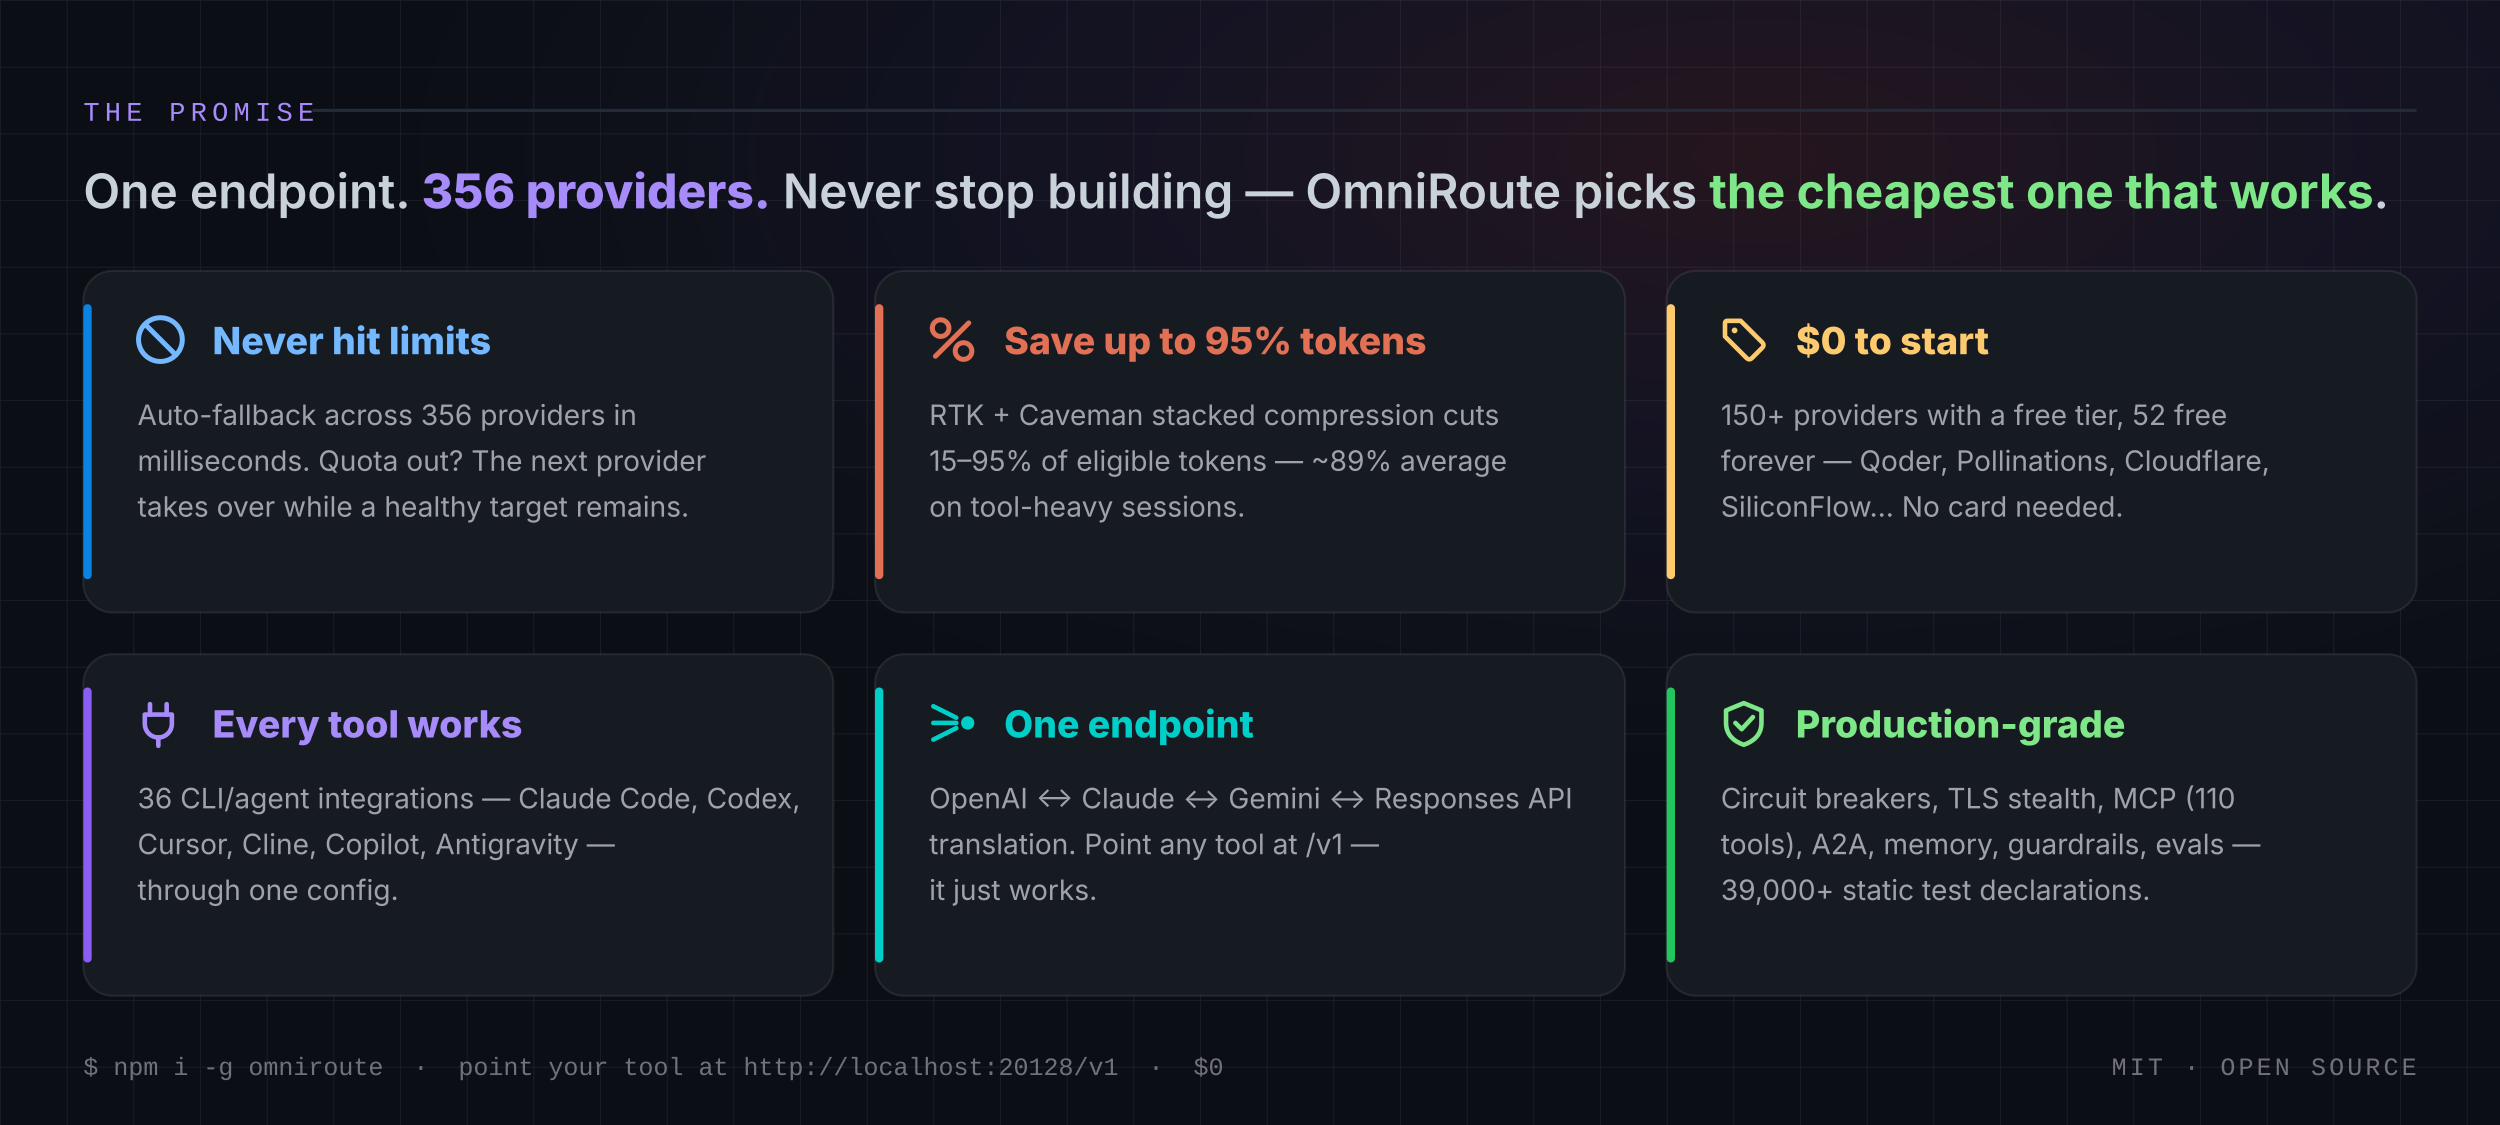
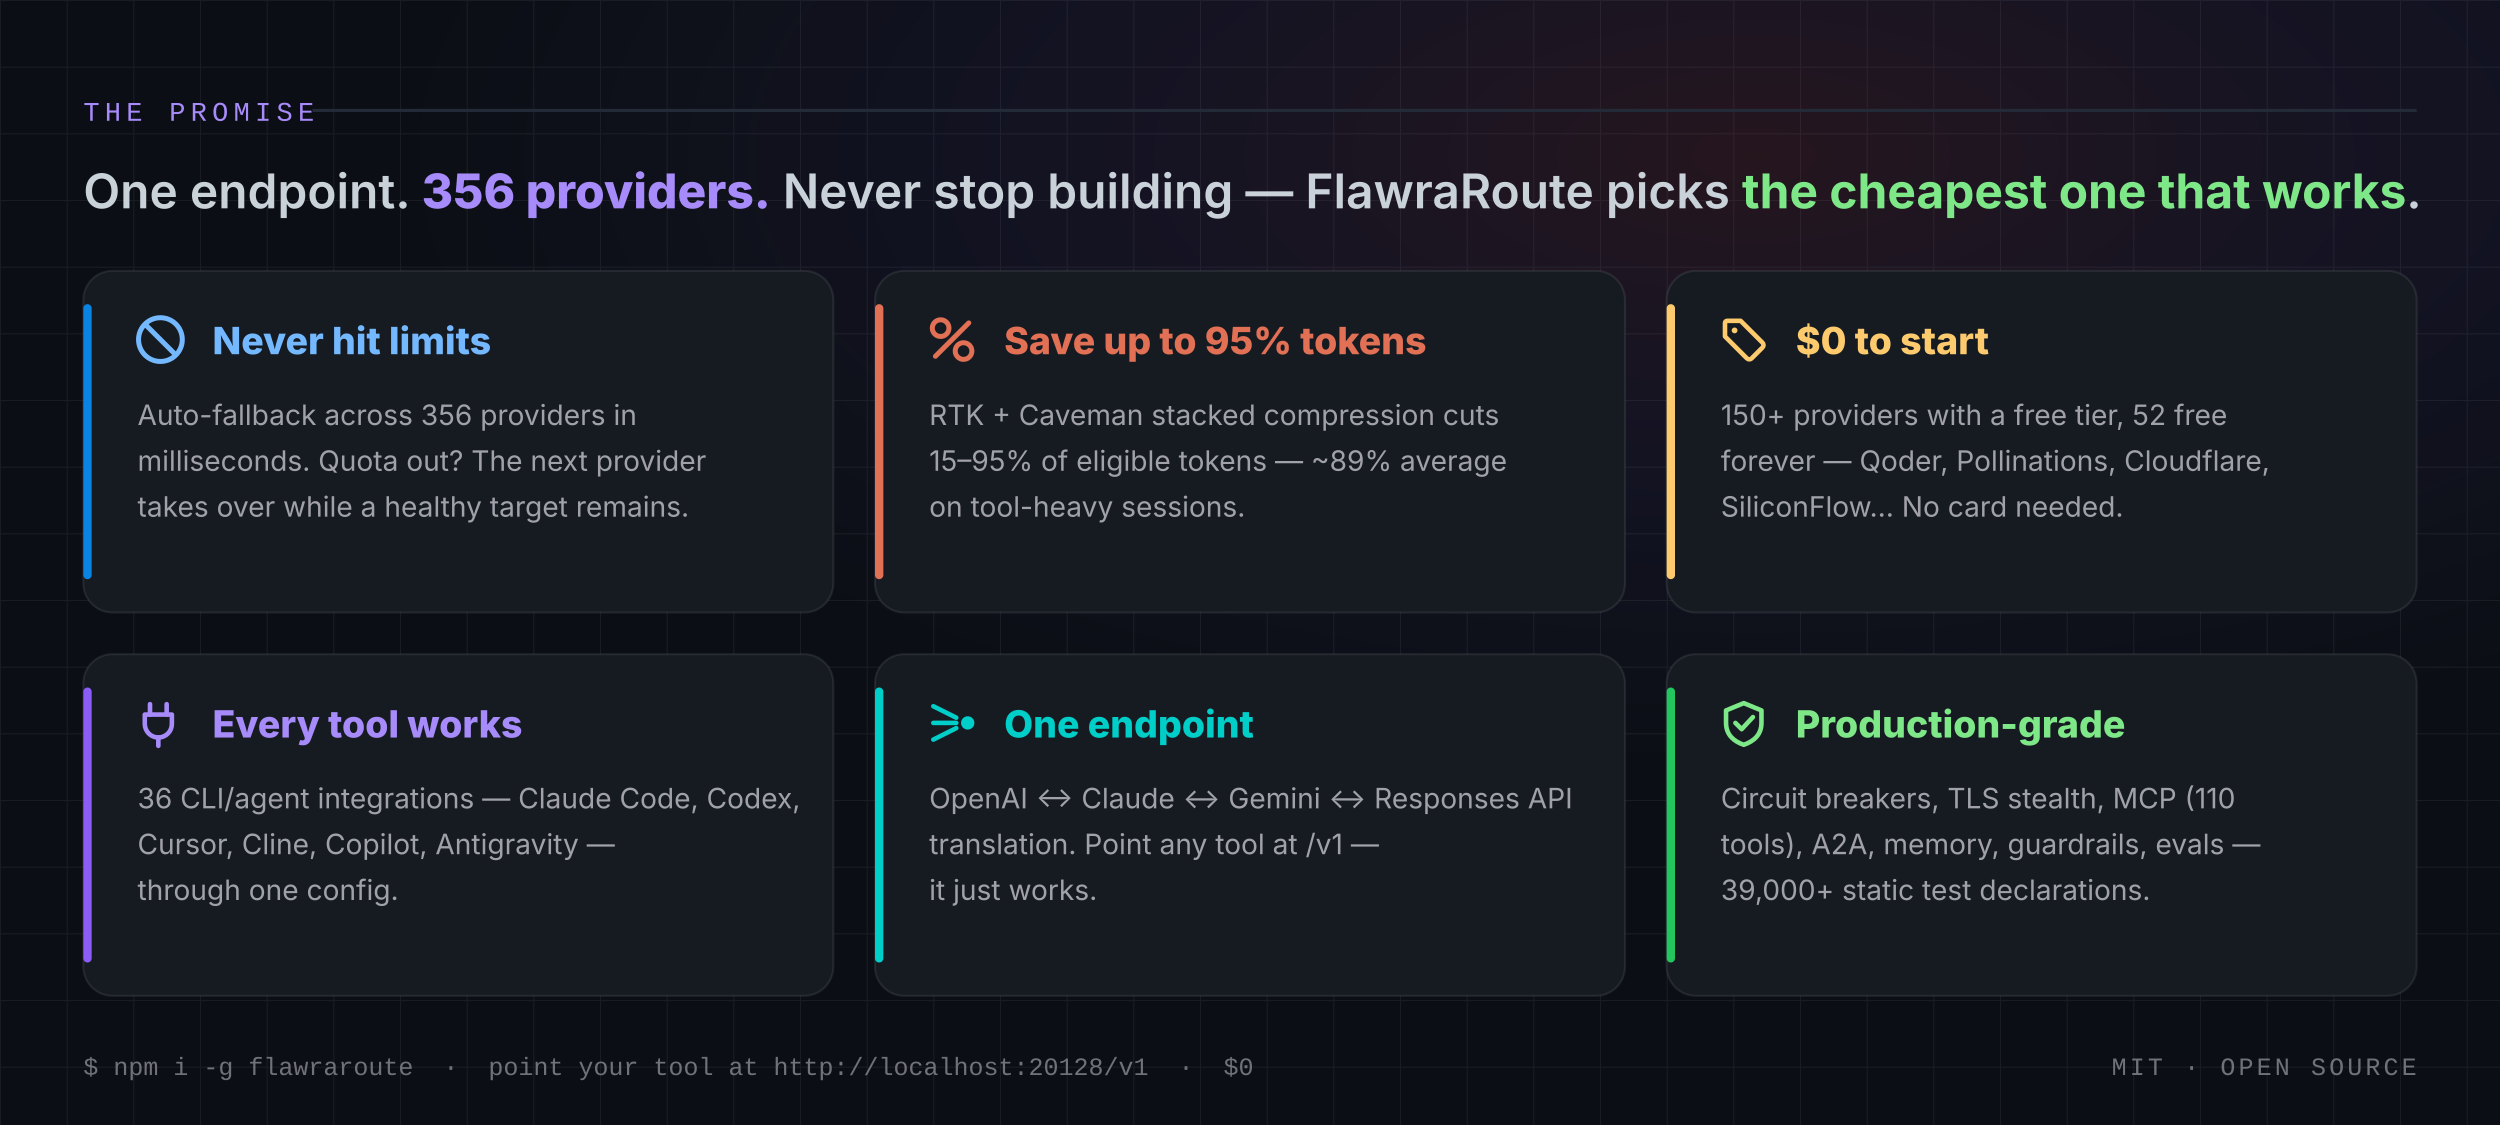
- <svg xmlns="http://www.w3.org/2000/svg" viewBox="0 0 1200 540" role="img" aria-label="The OmniRoute promise: one endpoint and 356 providers. Six pillars. Resilient fallback: automatic routing continues while another healthy target is available. Save up to 95 percent of eligible tokens: RTK plus Caveman stacked compression averages about 89 percent on tool-heavy sessions. Zero dollars to start: 150+ providers with a free tier and 52 recurring or keyless free-forever providers. Every tool works: 36 CLI and agent integration records, including Claude Code, Codex, Cursor, Cline, Copilot and Antigravity, through one config. One endpoint: OpenAI, Claude, Gemini and Responses API translation at /v1. Production controls: circuit breakers, TLS stealth, MCP with 110 tools, A2A, memory, guardrails, evals, and 39,000+ static test declarations across 5,100+ tracked test files.">
+ <svg xmlns="http://www.w3.org/2000/svg" viewBox="0 0 1200 540" role="img" aria-label="The FlawraRoute promise: one endpoint and 356 providers. Six pillars. Resilient fallback: automatic routing continues while another healthy target is available. Save up to 95 percent of eligible tokens: RTK plus Caveman stacked compression averages about 89 percent on tool-heavy sessions. Zero dollars to start: 150+ providers with a free tier and 52 recurring or keyless free-forever providers. Every tool works: 36 CLI and agent integration records, including Claude Code, Codex, Cursor, Cline, Copilot and Antigravity, through one config. One endpoint: OpenAI, Claude, Gemini and Responses API translation at /v1. Production controls: circuit breakers, TLS stealth, MCP with 110 tools, A2A, memory, guardrails, evals, and 39,000+ static test declarations across 5,100+ tracked test files.">
  <defs>
    <pattern id="gridPaperP" width="32" height="32" patternUnits="userSpaceOnUse">
      <path d="M 32 0 L 0 0 0 32" fill="none" stroke="#ffffff" stroke-opacity="0.06" stroke-width="1" />
    </pattern>
    <radialGradient id="bgGlowP" cx="70%" cy="14%" r="55%">
      <stop offset="0%" stop-color="#e54d5e" stop-opacity="0.12" />
      <stop offset="55%" stop-color="#8b5cf6" stop-opacity="0.06" />
      <stop offset="100%" stop-color="#6366f1" stop-opacity="0" />
    </radialGradient>
  </defs>
  <rect width="1200" height="540" fill="#0b0e14" />
  <rect width="1200" height="540" fill="url(#gridPaperP)" />
  <rect width="1200" height="540" fill="url(#bgGlowP)" />
  <g>
    <text x="40" y="58" font-family="Consolas, 'Courier New', monospace" font-size="13" letter-spacing="2.5" fill="#a78bfa">THE PROMISE</text>
    <line x1="150" y1="53" x2="1160" y2="53" stroke="#232b38" stroke-width="1.5" />
  </g>
  <g>
-     <text x="40" y="100" font-family="Inter, 'Segoe UI', Arial, Helvetica, system-ui, sans-serif" font-size="23" font-weight="600" fill="#c9d1d9">One endpoint. <tspan fill="#a78bfa" font-weight="800">356 providers.</tspan> Never stop building — OmniRoute picks <tspan fill="#7ee787" font-weight="700">the cheapest one that works</tspan>.</text>
+     <text x="40" y="100" font-family="Inter, 'Segoe UI', Arial, Helvetica, system-ui, sans-serif" font-size="23" font-weight="600" fill="#c9d1d9">One endpoint. <tspan fill="#a78bfa" font-weight="800">356 providers.</tspan> Never stop building — FlawraRoute picks <tspan fill="#7ee787" font-weight="700">the cheapest one that works</tspan>.</text>
  </g>
  <g font-family="Inter, 'Segoe UI', Arial, Helvetica, system-ui, sans-serif">
    <g>
      <rect x="40" y="130" width="360" height="164" rx="14" fill="#161b22" stroke="#ffffff" stroke-opacity="0.08" stroke-width="1" />
      <rect x="40" y="130" width="360" height="164" rx="14" fill="none" stroke="#74b9ff" stroke-width="1.5" opacity="0">
        <animate attributeName="opacity" values="0;0.9;0;0" keyTimes="0;0.055;0.12;1" dur="12s" begin="3s" repeatCount="indefinite" />
      </rect>
      <rect x="40" y="146" width="4" height="132" rx="2" fill="#0984e3" />
      <g transform="translate(66,152)" stroke="#74b9ff" stroke-width="2.4" fill="none" stroke-linecap="round">
        <circle cx="11" cy="11" r="10.5" />
        <line x1="3.9" y1="3.9" x2="18.1" y2="18.1" />
      </g>
      <text x="102" y="170" font-size="18" font-weight="800" fill="#74b9ff">Never hit limits</text>
      <text x="66" y="204" font-size="13.5" fill="#a1a1aa">Auto-fallback across 356 providers in</text>
      <text x="66" y="226" font-size="13.5" fill="#a1a1aa">milliseconds. Quota out? The next provider</text>
      <text x="66" y="248" font-size="13.5" fill="#a1a1aa">takes over while a healthy target remains.</text>
    </g>
    <g>
      <rect x="420" y="130" width="360" height="164" rx="14" fill="#161b22" stroke="#ffffff" stroke-opacity="0.08" stroke-width="1" />
      <rect x="420" y="130" width="360" height="164" rx="14" fill="none" stroke="#e17055" stroke-width="1.5" opacity="0">
        <animate attributeName="opacity" values="0;0;0.9;0;0" keyTimes="0;0.167;0.222;0.287;1" dur="12s" begin="3s" repeatCount="indefinite" />
      </rect>
      <rect x="420" y="146" width="4" height="132" rx="2" fill="#e17055" />
      <g transform="translate(446,152)" stroke="#e17055" stroke-width="2.4" fill="none" stroke-linecap="round">
        <circle cx="5.5" cy="5.5" r="4" />
        <circle cx="16.5" cy="16.5" r="4" />
        <line x1="19" y1="3" x2="3" y2="19" />
      </g>
      <text x="482" y="170" font-size="18" font-weight="800" fill="#e17055">Save up to 95% tokens</text>
      <text x="446" y="204" font-size="13.5" fill="#a1a1aa">RTK + Caveman stacked compression cuts</text>
      <text x="446" y="226" font-size="13.5" fill="#a1a1aa">15–95% of eligible tokens — ~89% average</text>
      <text x="446" y="248" font-size="13.5" fill="#a1a1aa">on tool-heavy sessions.</text>
    </g>
    <g>
      <rect x="800" y="130" width="360" height="164" rx="14" fill="#161b22" stroke="#ffffff" stroke-opacity="0.08" stroke-width="1" />
      <rect x="800" y="130" width="360" height="164" rx="14" fill="none" stroke="#fdcb6e" stroke-width="1.5" opacity="0">
        <animate attributeName="opacity" values="0;0;0.9;0;0" keyTimes="0;0.334;0.389;0.454;1" dur="12s" begin="3s" repeatCount="indefinite" />
      </rect>
      <rect x="800" y="146" width="4" height="132" rx="2" fill="#fdcb6e" />
      <g transform="translate(826,152)" stroke="#fdcb6e" stroke-width="2.2" fill="none" stroke-linecap="round" stroke-linejoin="round">
        <path d="M 2,9.5 L 2,3 A 1,1 0 0 1 3,2 L 9.5,2 L 20,12.5 A 1.6,1.6 0 0 1 20,14.8 L 14.8,20 A 1.6,1.6 0 0 1 12.5,20 Z" />
        <circle cx="6.6" cy="6.6" r="1.4" fill="#fdcb6e" stroke="none" />
      </g>
      <text x="862" y="170" font-size="18" font-weight="800" fill="#fdcb6e">$0 to start</text>
      <text x="826" y="204" font-size="13.5" fill="#a1a1aa">150+ providers with a free tier, 52 free</text>
      <text x="826" y="226" font-size="13.5" fill="#a1a1aa">forever — Qoder, Pollinations, Cloudflare,</text>
      <text x="826" y="248" font-size="13.5" fill="#a1a1aa">SiliconFlow… No card needed.</text>
    </g>
    <g>
      <rect x="40" y="314" width="360" height="164" rx="14" fill="#161b22" stroke="#ffffff" stroke-opacity="0.08" stroke-width="1" />
      <rect x="40" y="314" width="360" height="164" rx="14" fill="none" stroke="#a78bfa" stroke-width="1.5" opacity="0">
        <animate attributeName="opacity" values="0;0;0.9;0;0" keyTimes="0;0.5;0.555;0.62;1" dur="12s" begin="3s" repeatCount="indefinite" />
      </rect>
      <rect x="40" y="330" width="4" height="132" rx="2" fill="#8b5cf6" />
      <g transform="translate(66,336)" stroke="#a78bfa" stroke-width="2.2" fill="none" stroke-linecap="round" stroke-linejoin="round">
        <path d="M 6,2 L 6,7 M 14,2 L 14,7" />
        <path d="M 3.5,7 L 16.5,7 L 16.5,11.5 A 6.5,6.5 0 0 1 10,18 A 6.5,6.5 0 0 1 3.5,11.5 Z" />
        <path d="M 10,18 L 10,22" />
      </g>
      <text x="102" y="354" font-size="18" font-weight="800" fill="#a78bfa">Every tool works</text>
      <text x="66" y="388" font-size="13.5" fill="#a1a1aa">36 CLI/agent integrations — Claude Code, Codex,</text>
      <text x="66" y="410" font-size="13.5" fill="#a1a1aa">Cursor, Cline, Copilot, Antigravity —</text>
      <text x="66" y="432" font-size="13.5" fill="#a1a1aa">through one config.</text>
    </g>
    <g>
      <rect x="420" y="314" width="360" height="164" rx="14" fill="#161b22" stroke="#ffffff" stroke-opacity="0.08" stroke-width="1" />
      <rect x="420" y="314" width="360" height="164" rx="14" fill="none" stroke="#00cec9" stroke-width="1.5" opacity="0">
        <animate attributeName="opacity" values="0;0;0.9;0;0" keyTimes="0;0.667;0.722;0.787;1" dur="12s" begin="3s" repeatCount="indefinite" />
      </rect>
      <rect x="420" y="330" width="4" height="132" rx="2" fill="#00cec9" />
      <g transform="translate(446,336)" stroke="#00cec9" stroke-width="2.2" fill="none" stroke-linecap="round">
        <path d="M 2,3 L 13,8.5 M 2,11 L 13,11 M 2,19 L 13,13.5" />
        <circle cx="18.5" cy="11" r="3.2" fill="#00cec9" stroke="none" />
      </g>
      <text x="482" y="354" font-size="18" font-weight="800" fill="#00cec9">One endpoint</text>
      <text x="446" y="388" font-size="13.5" fill="#a1a1aa">OpenAI ↔ Claude ↔ Gemini ↔ Responses API</text>
      <text x="446" y="410" font-size="13.5" fill="#a1a1aa">translation. Point any tool at /v1 —</text>
      <text x="446" y="432" font-size="13.5" fill="#a1a1aa">it just works.</text>
    </g>
    <g>
      <rect x="800" y="314" width="360" height="164" rx="14" fill="#161b22" stroke="#ffffff" stroke-opacity="0.08" stroke-width="1" />
      <rect x="800" y="314" width="360" height="164" rx="14" fill="none" stroke="#7ee787" stroke-width="1.5" opacity="0">
        <animate attributeName="opacity" values="0;0;0.9;0;0" keyTimes="0;0.834;0.889;0.954;1" dur="12s" begin="3s" repeatCount="indefinite" />
      </rect>
      <rect x="800" y="330" width="4" height="132" rx="2" fill="#22c55e" />
      <g transform="translate(826,336)" stroke="#7ee787" stroke-width="2.2" fill="none" stroke-linecap="round" stroke-linejoin="round">
        <path d="M 11,1.5 L 19.5,5 L 19.5,11 C 19.5,16.5 16,19.8 11,21.5 C 6,19.8 2.5,16.5 2.5,11 L 2.5,5 Z" />
        <path d="M 7,11 L 10,14 L 15.4,8.2" />
      </g>
      <text x="862" y="354" font-size="18" font-weight="800" fill="#7ee787">Production-grade</text>
      <text x="826" y="388" font-size="13.5" fill="#a1a1aa">Circuit breakers, TLS stealth, MCP (110</text>
      <text x="826" y="410" font-size="13.5" fill="#a1a1aa">tools), A2A, memory, guardrails, evals —</text>
      <text x="826" y="432" font-size="13.5" fill="#a1a1aa">39,000+ static test declarations.</text>
    </g>
  </g>
  <g>
-     <text x="40" y="516" font-family="Consolas, 'Courier New', monospace" font-size="12" fill="#71717a">$ npm i -g omniroute  ·  point your tool at http://localhost:20128/v1  ·  $0</text>
+     <text x="40" y="516" font-family="Consolas, 'Courier New', monospace" font-size="12" fill="#71717a">$ npm i -g flawraroute  ·  point your tool at http://localhost:20128/v1  ·  $0</text>
    <text x="1160" y="516" text-anchor="end" font-family="Consolas, 'Courier New', monospace" font-size="12" letter-spacing="1.5" fill="#71717a">MIT · OPEN SOURCE</text>
  </g>
</svg>
